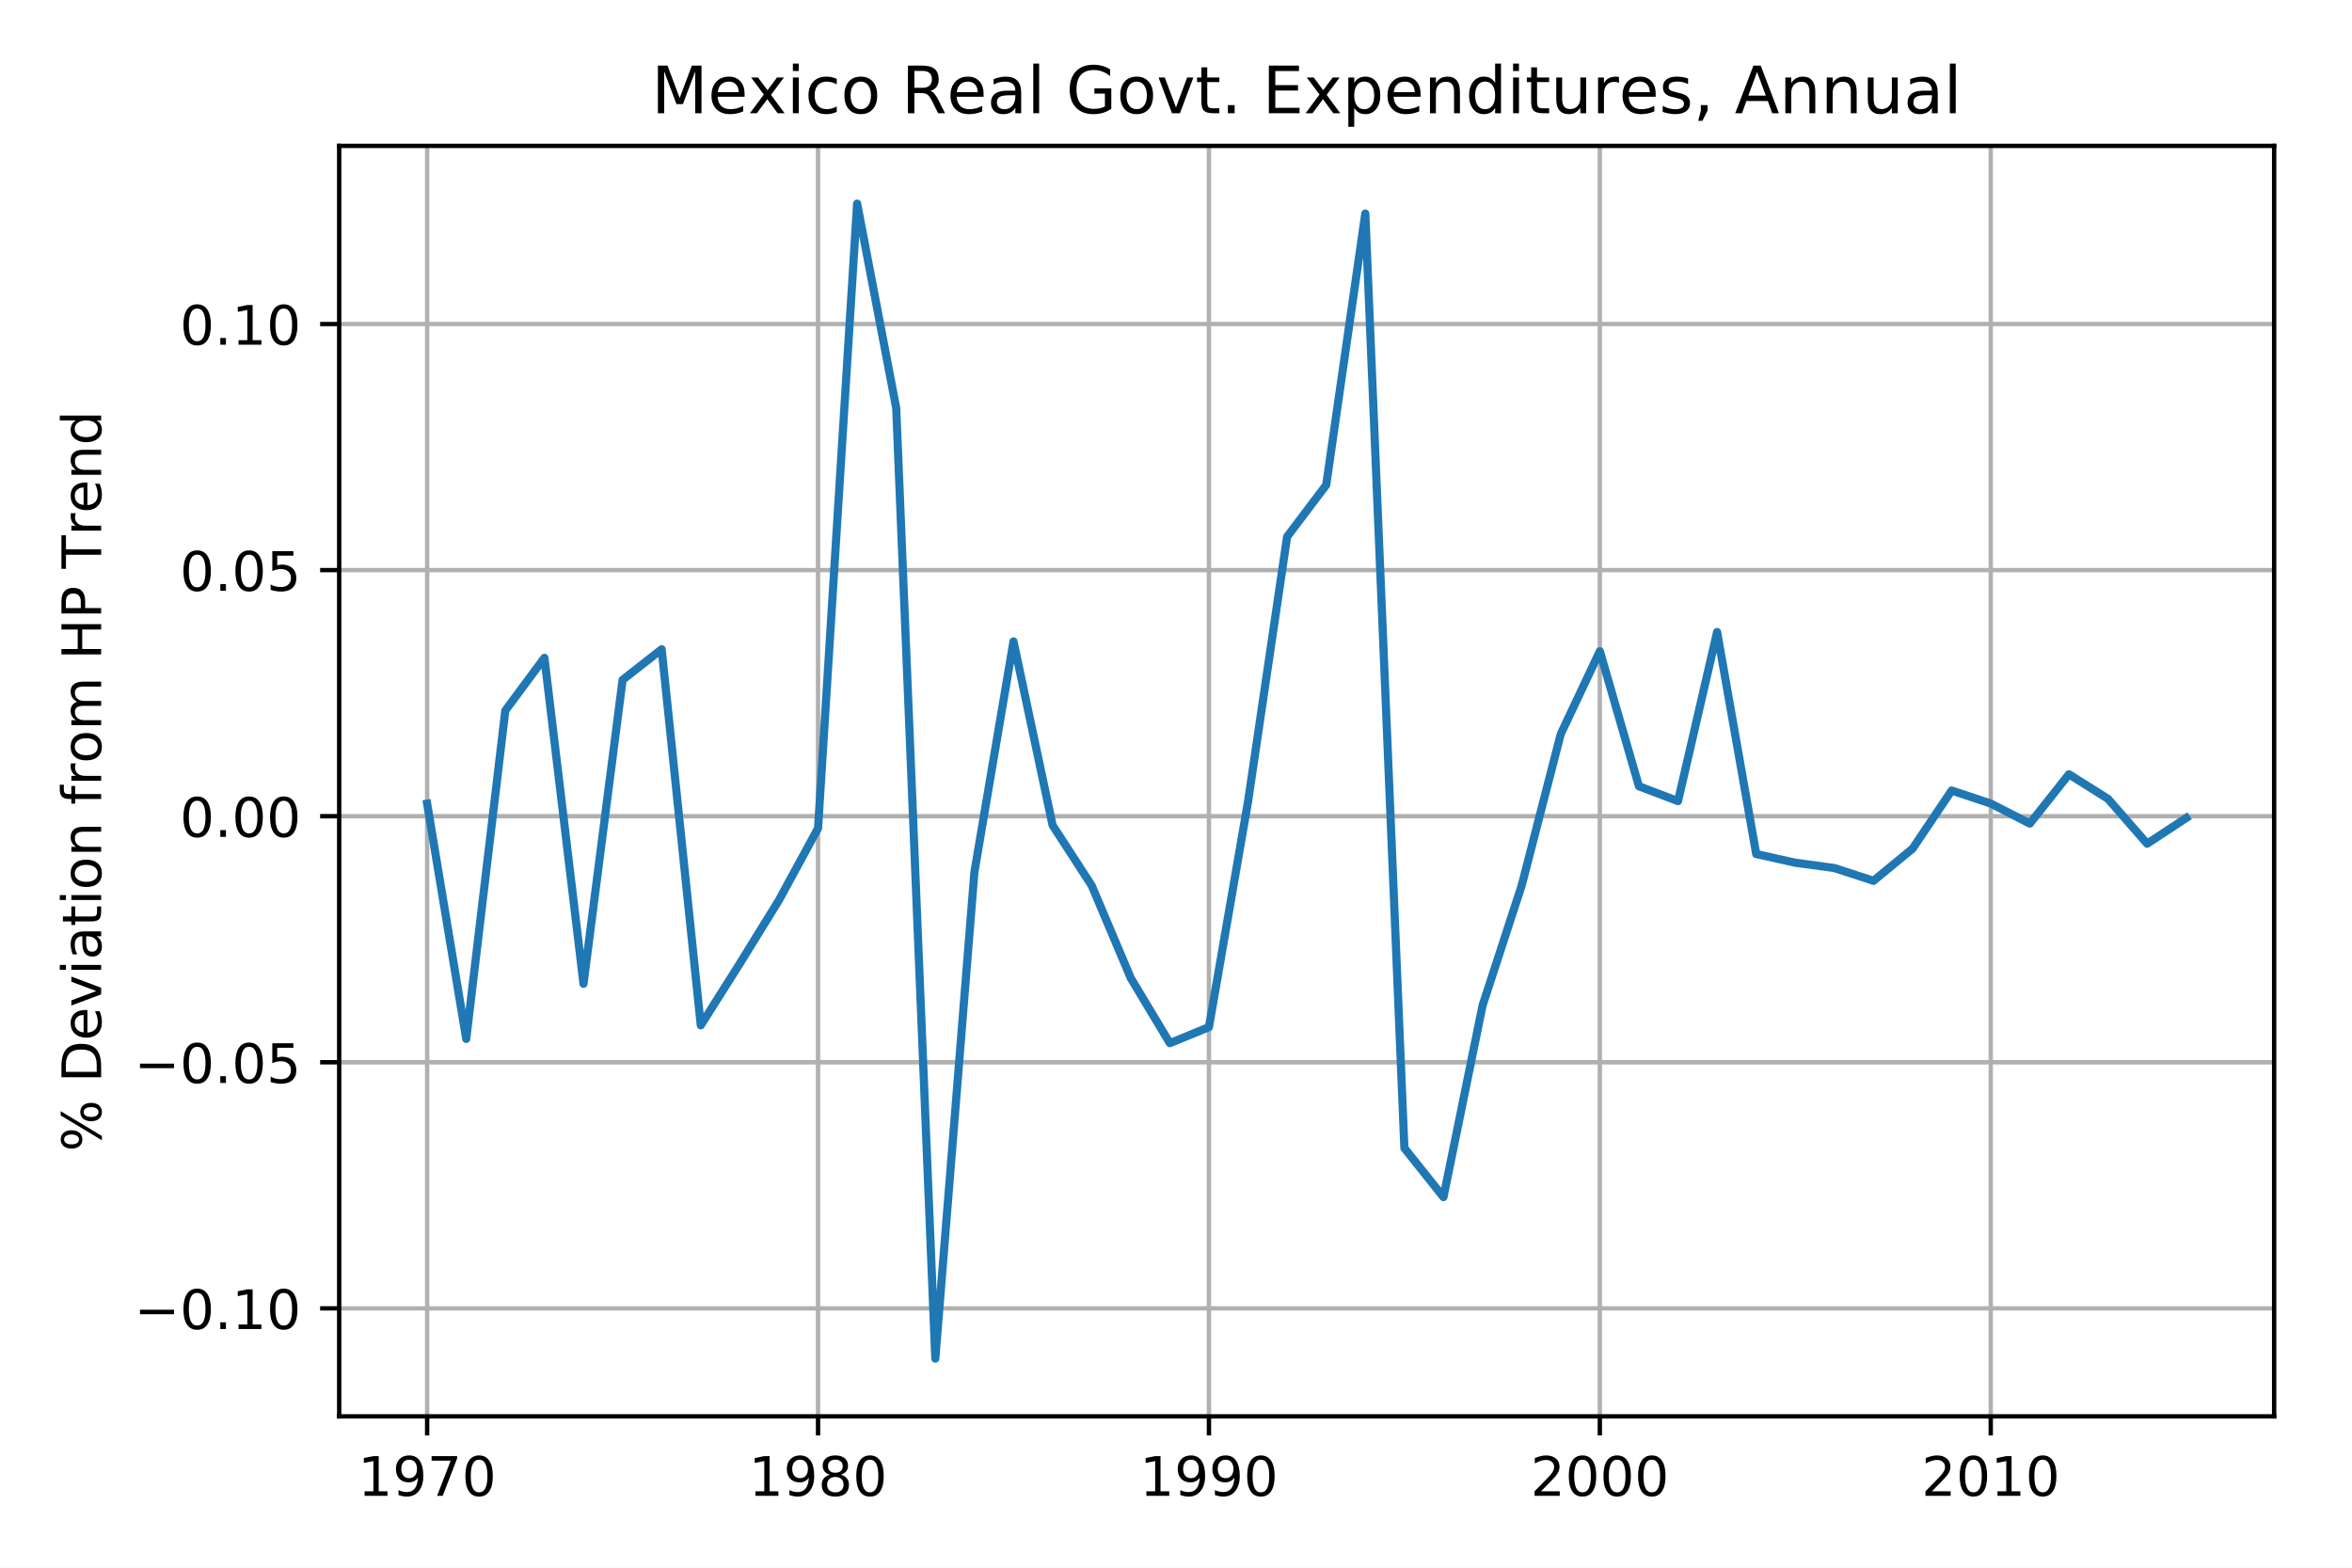
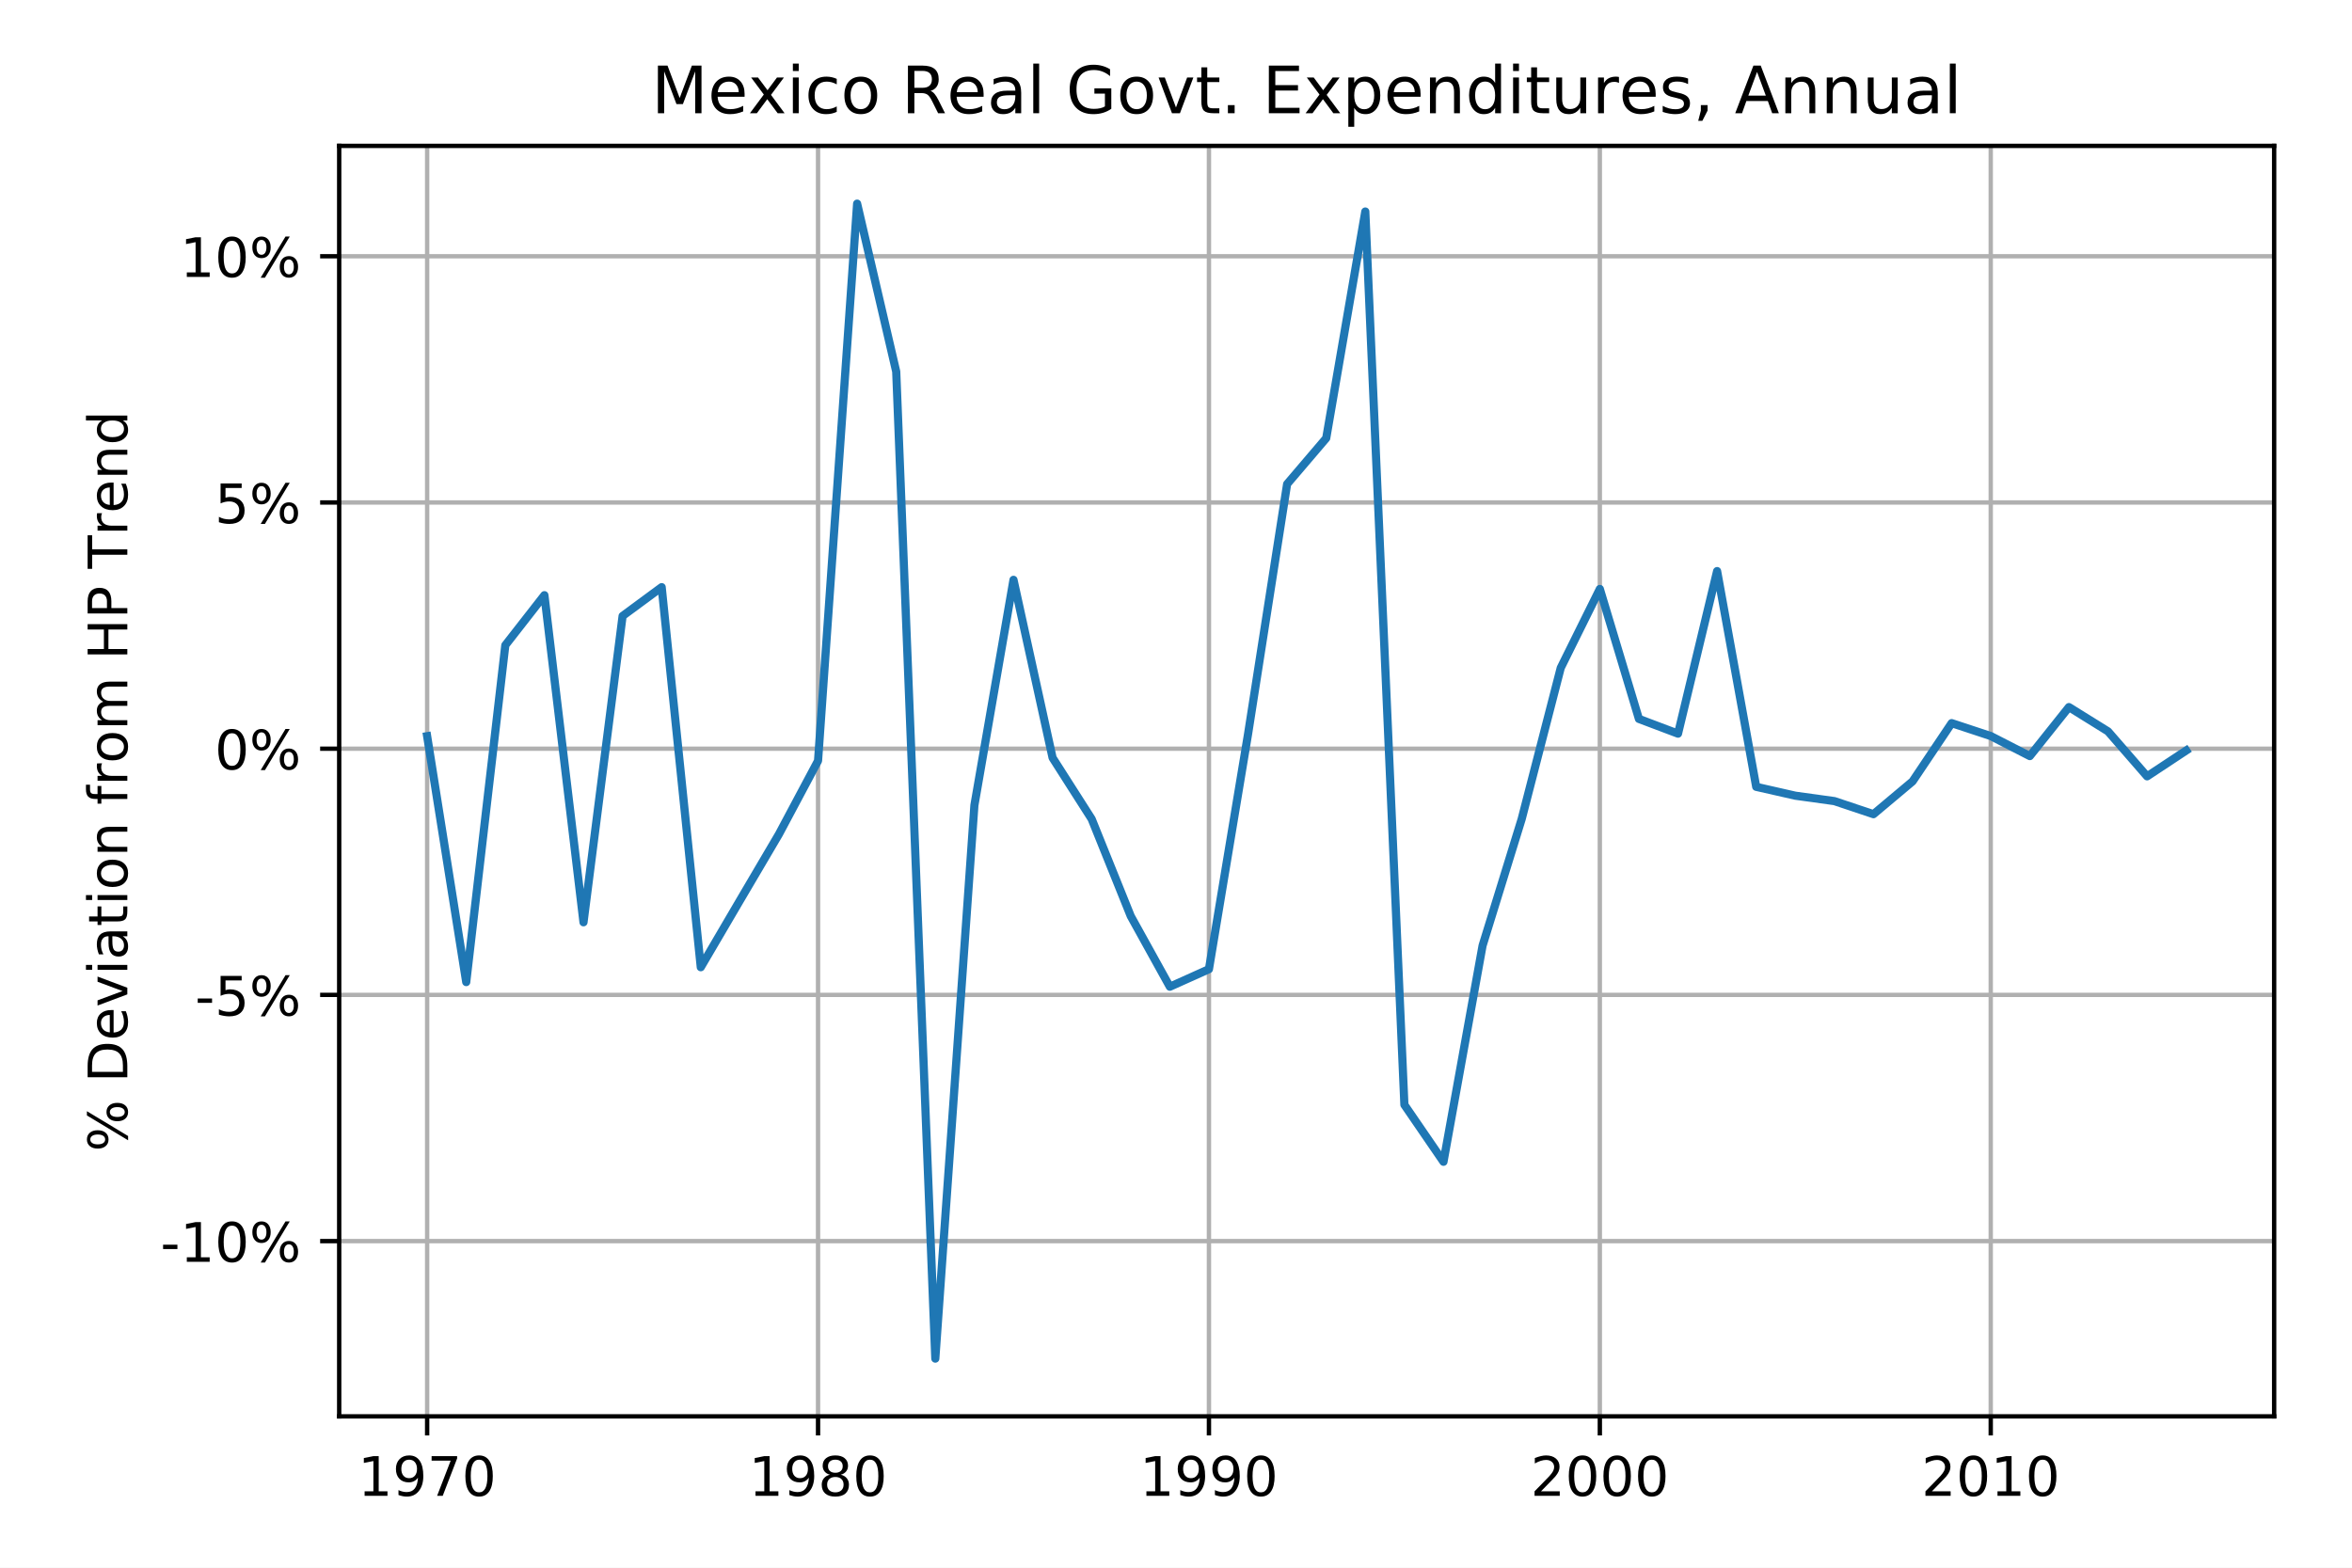
<svg xmlns="http://www.w3.org/2000/svg" xmlns:xlink="http://www.w3.org/1999/xlink" height="288pt" version="1.1" viewBox="0 0 432 288" width="432pt">
  <defs>
    <style type="text/css">
*{stroke-linecap:butt;stroke-linejoin:round;}
  </style>
  </defs>
  <g id="figure_1">
    <g id="patch_1">
      <path d="M 0 288  L 432 288  L 432 0  L 0 0  z " style="fill:#ffffff;" />
    </g>
    <g id="axes_1">
      <g id="patch_2">
        <path d="M 62.3 260.2  L 417.7 260.2  L 417.7 26.8  L 62.3 26.8  z " style="fill:#ffffff;" />
      </g>
      <g id="matplotlib.axis_1">
        <g id="xtick_1">
          <g id="line2d_1">
-             <path clip-path="url(#p94278181dd)" d="M 78.455 260.2  L 78.455 26.8  " style="fill:none;stroke:#b0b0b0;stroke-linecap:square;stroke-width:0.8;" />
+             <path clip-path="url(#pdf211b6770)" d="M 78.455 260.2  L 78.455 26.8  " style="fill:none;stroke:#b0b0b0;stroke-linecap:square;stroke-width:0.8;" />
          </g>
          <g id="line2d_2">
            <defs>
-               <path d="M 0 0  L 0 3.5  " id="m8a1112fc36" style="stroke:#000000;stroke-width:0.8;" />
-             </defs>
-             <g>
-               <use style="stroke:#000000;stroke-width:0.8;" x="78.455" xlink:href="#m8a1112fc36" y="260.2" />
+               <path d="M 0 0  L 0 3.5  " id="m45d773618c" style="stroke:#000000;stroke-width:0.8;" />
+             </defs>
+             <g>
+               <use style="stroke:#000000;stroke-width:0.8;" x="78.455" xlink:href="#m45d773618c" y="260.2" />
            </g>
          </g>
          <g id="text_1">
            <defs>
              <path d="M 12.406 8.297  L 28.516 8.297  L 28.516 63.922  L 10.984 60.406  L 10.984 69.391  L 28.422 72.906  L 38.281 72.906  L 38.281 8.297  L 54.391 8.297  L 54.391 0  L 12.406 0  z " id="DejaVuSans-31" />
              <path d="M 10.984 1.516  L 10.984 10.5  Q 14.703 8.734 18.5 7.812  Q 22.312 6.891 25.984 6.891  Q 35.75 6.891 40.891 13.453  Q 46.047 20.016 46.781 33.406  Q 43.953 29.203 39.594 26.953  Q 35.25 24.703 29.984 24.703  Q 19.047 24.703 12.672 31.312  Q 6.297 37.938 6.297 49.422  Q 6.297 60.641 12.938 67.422  Q 19.578 74.219 30.609 74.219  Q 43.266 74.219 49.922 64.516  Q 56.594 54.828 56.594 36.375  Q 56.594 19.141 48.406 8.859  Q 40.234 -1.422 26.422 -1.422  Q 22.703 -1.422 18.891 -0.688  Q 15.094 0.047 10.984 1.516  z M 30.609 32.422  Q 37.25 32.422 41.125 36.953  Q 45.016 41.5 45.016 49.422  Q 45.016 57.281 41.125 61.844  Q 37.25 66.406 30.609 66.406  Q 23.969 66.406 20.094 61.844  Q 16.219 57.281 16.219 49.422  Q 16.219 41.5 20.094 36.953  Q 23.969 32.422 30.609 32.422  z " id="DejaVuSans-39" />
              <path d="M 8.203 72.906  L 55.078 72.906  L 55.078 68.703  L 28.609 0  L 18.312 0  L 43.219 64.594  L 8.203 64.594  z " id="DejaVuSans-37" />
              <path d="M 31.781 66.406  Q 24.172 66.406 20.328 58.906  Q 16.5 51.422 16.5 36.375  Q 16.5 21.391 20.328 13.891  Q 24.172 6.391 31.781 6.391  Q 39.453 6.391 43.281 13.891  Q 47.125 21.391 47.125 36.375  Q 47.125 51.422 43.281 58.906  Q 39.453 66.406 31.781 66.406  z M 31.781 74.219  Q 44.047 74.219 50.516 64.516  Q 56.984 54.828 56.984 36.375  Q 56.984 17.969 50.516 8.266  Q 44.047 -1.422 31.781 -1.422  Q 19.531 -1.422 13.062 8.266  Q 6.594 17.969 6.594 36.375  Q 6.594 54.828 13.062 64.516  Q 19.531 74.219 31.781 74.219  z " id="DejaVuSans-30" />
            </defs>
            <g transform="translate(65.72955 274.7984)scale(0.1 -0.1)">
              <use xlink:href="#DejaVuSans-31" />
              <use x="63.623" xlink:href="#DejaVuSans-39" />
              <use x="127.246" xlink:href="#DejaVuSans-37" />
              <use x="190.869" xlink:href="#DejaVuSans-30" />
            </g>
          </g>
        </g>
        <g id="xtick_2">
          <g id="line2d_3">
-             <path clip-path="url(#p94278181dd)" d="M 150.253 260.2  L 150.253 26.8  " style="fill:none;stroke:#b0b0b0;stroke-linecap:square;stroke-width:0.8;" />
+             <path clip-path="url(#pdf211b6770)" d="M 150.253 260.2  L 150.253 26.8  " style="fill:none;stroke:#b0b0b0;stroke-linecap:square;stroke-width:0.8;" />
          </g>
          <g id="line2d_4">
            <g>
-               <use style="stroke:#000000;stroke-width:0.8;" x="150.253" xlink:href="#m8a1112fc36" y="260.2" />
+               <use style="stroke:#000000;stroke-width:0.8;" x="150.253" xlink:href="#m45d773618c" y="260.2" />
            </g>
          </g>
          <g id="text_2">
            <defs>
              <path d="M 31.781 34.625  Q 24.75 34.625 20.719 30.859  Q 16.703 27.094 16.703 20.516  Q 16.703 13.922 20.719 10.156  Q 24.75 6.391 31.781 6.391  Q 38.812 6.391 42.859 10.172  Q 46.922 13.969 46.922 20.516  Q 46.922 27.094 42.891 30.859  Q 38.875 34.625 31.781 34.625  z M 21.922 38.812  Q 15.578 40.375 12.031 44.719  Q 8.5 49.078 8.5 55.328  Q 8.5 64.062 14.719 69.141  Q 20.953 74.219 31.781 74.219  Q 42.672 74.219 48.875 69.141  Q 55.078 64.062 55.078 55.328  Q 55.078 49.078 51.531 44.719  Q 48 40.375 41.703 38.812  Q 48.828 37.156 52.797 32.312  Q 56.781 27.484 56.781 20.516  Q 56.781 9.906 50.312 4.234  Q 43.844 -1.422 31.781 -1.422  Q 19.734 -1.422 13.25 4.234  Q 6.781 9.906 6.781 20.516  Q 6.781 27.484 10.781 32.312  Q 14.797 37.156 21.922 38.812  z M 18.312 54.391  Q 18.312 48.734 21.844 45.562  Q 25.391 42.391 31.781 42.391  Q 38.141 42.391 41.719 45.562  Q 45.312 48.734 45.312 54.391  Q 45.312 60.062 41.719 63.234  Q 38.141 66.406 31.781 66.406  Q 25.391 66.406 21.844 63.234  Q 18.312 60.062 18.312 54.391  z " id="DejaVuSans-38" />
            </defs>
            <g transform="translate(137.5275 274.7984)scale(0.1 -0.1)">
              <use xlink:href="#DejaVuSans-31" />
              <use x="63.623" xlink:href="#DejaVuSans-39" />
              <use x="127.246" xlink:href="#DejaVuSans-38" />
              <use x="190.869" xlink:href="#DejaVuSans-30" />
            </g>
          </g>
        </g>
        <g id="xtick_3">
          <g id="line2d_5">
-             <path clip-path="url(#p94278181dd)" d="M 222.051 260.2  L 222.051 26.8  " style="fill:none;stroke:#b0b0b0;stroke-linecap:square;stroke-width:0.8;" />
+             <path clip-path="url(#pdf211b6770)" d="M 222.051 260.2  L 222.051 26.8  " style="fill:none;stroke:#b0b0b0;stroke-linecap:square;stroke-width:0.8;" />
          </g>
          <g id="line2d_6">
            <g>
-               <use style="stroke:#000000;stroke-width:0.8;" x="222.051" xlink:href="#m8a1112fc36" y="260.2" />
+               <use style="stroke:#000000;stroke-width:0.8;" x="222.051" xlink:href="#m45d773618c" y="260.2" />
            </g>
          </g>
          <g id="text_3">
            <g transform="translate(209.3255 274.7984)scale(0.1 -0.1)">
              <use xlink:href="#DejaVuSans-31" />
              <use x="63.623" xlink:href="#DejaVuSans-39" />
              <use x="127.246" xlink:href="#DejaVuSans-39" />
              <use x="190.869" xlink:href="#DejaVuSans-30" />
            </g>
          </g>
        </g>
        <g id="xtick_4">
          <g id="line2d_7">
-             <path clip-path="url(#p94278181dd)" d="M 293.848 260.2  L 293.848 26.8  " style="fill:none;stroke:#b0b0b0;stroke-linecap:square;stroke-width:0.8;" />
+             <path clip-path="url(#pdf211b6770)" d="M 293.848 260.2  L 293.848 26.8  " style="fill:none;stroke:#b0b0b0;stroke-linecap:square;stroke-width:0.8;" />
          </g>
          <g id="line2d_8">
            <g>
-               <use style="stroke:#000000;stroke-width:0.8;" x="293.848" xlink:href="#m8a1112fc36" y="260.2" />
+               <use style="stroke:#000000;stroke-width:0.8;" x="293.848" xlink:href="#m45d773618c" y="260.2" />
            </g>
          </g>
          <g id="text_4">
            <defs>
              <path d="M 19.188 8.297  L 53.609 8.297  L 53.609 0  L 7.328 0  L 7.328 8.297  Q 12.938 14.109 22.625 23.891  Q 32.328 33.688 34.812 36.531  Q 39.547 41.844 41.422 45.531  Q 43.312 49.219 43.312 52.781  Q 43.312 58.594 39.234 62.25  Q 35.156 65.922 28.609 65.922  Q 23.969 65.922 18.812 64.312  Q 13.672 62.703 7.812 59.422  L 7.812 69.391  Q 13.766 71.781 18.938 73  Q 24.125 74.219 28.422 74.219  Q 39.75 74.219 46.484 68.547  Q 53.219 62.891 53.219 53.422  Q 53.219 48.922 51.531 44.891  Q 49.859 40.875 45.406 35.406  Q 44.188 33.984 37.641 27.219  Q 31.109 20.453 19.188 8.297  z " id="DejaVuSans-32" />
            </defs>
            <g transform="translate(281.1235 274.7984)scale(0.1 -0.1)">
              <use xlink:href="#DejaVuSans-32" />
              <use x="63.623" xlink:href="#DejaVuSans-30" />
              <use x="127.246" xlink:href="#DejaVuSans-30" />
              <use x="190.869" xlink:href="#DejaVuSans-30" />
            </g>
          </g>
        </g>
        <g id="xtick_5">
          <g id="line2d_9">
-             <path clip-path="url(#p94278181dd)" d="M 365.646 260.2  L 365.646 26.8  " style="fill:none;stroke:#b0b0b0;stroke-linecap:square;stroke-width:0.8;" />
+             <path clip-path="url(#pdf211b6770)" d="M 365.646 260.2  L 365.646 26.8  " style="fill:none;stroke:#b0b0b0;stroke-linecap:square;stroke-width:0.8;" />
          </g>
          <g id="line2d_10">
            <g>
-               <use style="stroke:#000000;stroke-width:0.8;" x="365.646" xlink:href="#m8a1112fc36" y="260.2" />
+               <use style="stroke:#000000;stroke-width:0.8;" x="365.646" xlink:href="#m45d773618c" y="260.2" />
            </g>
          </g>
          <g id="text_5">
            <g transform="translate(352.9215 274.7984)scale(0.1 -0.1)">
              <use xlink:href="#DejaVuSans-32" />
              <use x="63.623" xlink:href="#DejaVuSans-30" />
              <use x="127.246" xlink:href="#DejaVuSans-31" />
              <use x="190.869" xlink:href="#DejaVuSans-30" />
            </g>
          </g>
        </g>
      </g>
      <g id="matplotlib.axis_2">
        <g id="ytick_1">
          <g id="line2d_11">
-             <path clip-path="url(#p94278181dd)" d="M 62.3 240.358  L 417.7 240.358  " style="fill:none;stroke:#b0b0b0;stroke-linecap:square;stroke-width:0.8;" />
+             <path clip-path="url(#pdf211b6770)" d="M 62.3 228.004  L 417.7 228.004  " style="fill:none;stroke:#b0b0b0;stroke-linecap:square;stroke-width:0.8;" />
          </g>
          <g id="line2d_12">
            <defs>
-               <path d="M 0 0  L -3.5 0  " id="m7bac396499" style="stroke:#000000;stroke-width:0.8;" />
-             </defs>
-             <g>
-               <use style="stroke:#000000;stroke-width:0.8;" x="62.3" xlink:href="#m7bac396499" y="240.358" />
+               <path d="M 0 0  L -3.5 0  " id="m2cf8f15098" style="stroke:#000000;stroke-width:0.8;" />
+             </defs>
+             <g>
+               <use style="stroke:#000000;stroke-width:0.8;" x="62.3" xlink:href="#m2cf8f15098" y="228.004" />
            </g>
          </g>
          <g id="text_6">
            <defs>
-               <path d="M 10.594 35.5  L 73.188 35.5  L 73.188 27.203  L 10.594 27.203  z " id="DejaVuSans-2212" />
-               <path d="M 10.688 12.406  L 21 12.406  L 21 0  L 10.688 0  z " id="DejaVuSans-2e" />
-             </defs>
-             <g transform="translate(24.65469 244.1573)scale(0.1 -0.1)">
-               <use xlink:href="#DejaVuSans-2212" />
-               <use x="83.789" xlink:href="#DejaVuSans-30" />
-               <use x="147.412" xlink:href="#DejaVuSans-2e" />
-               <use x="179.199" xlink:href="#DejaVuSans-31" />
-               <use x="242.822" xlink:href="#DejaVuSans-30" />
+               <path d="M 4.891 31.391  L 31.203 31.391  L 31.203 23.391  L 4.891 23.391  z " id="DejaVuSans-2d" />
+               <path d="M 72.703 32.078  Q 68.453 32.078 66.031 28.469  Q 63.625 24.859 63.625 18.406  Q 63.625 12.062 66.031 8.422  Q 68.453 4.781 72.703 4.781  Q 76.859 4.781 79.266 8.422  Q 81.688 12.062 81.688 18.406  Q 81.688 24.812 79.266 28.438  Q 76.859 32.078 72.703 32.078  z M 72.703 38.281  Q 80.422 38.281 84.953 32.906  Q 89.5 27.547 89.5 18.406  Q 89.5 9.281 84.938 3.922  Q 80.375 -1.422 72.703 -1.422  Q 64.891 -1.422 60.344 3.922  Q 55.812 9.281 55.812 18.406  Q 55.812 27.594 60.375 32.938  Q 64.938 38.281 72.703 38.281  z M 22.312 68.016  Q 18.109 68.016 15.688 64.375  Q 13.281 60.75 13.281 54.391  Q 13.281 47.953 15.672 44.328  Q 18.062 40.719 22.312 40.719  Q 26.562 40.719 28.969 44.328  Q 31.391 47.953 31.391 54.391  Q 31.391 60.688 28.953 64.344  Q 26.516 68.016 22.312 68.016  z M 66.406 74.219  L 74.219 74.219  L 28.609 -1.422  L 20.797 -1.422  z M 22.312 74.219  Q 30.031 74.219 34.609 68.875  Q 39.203 63.531 39.203 54.391  Q 39.203 45.172 34.641 39.844  Q 30.078 34.516 22.312 34.516  Q 14.547 34.516 10.031 39.859  Q 5.516 45.219 5.516 54.391  Q 5.516 63.484 10.047 68.844  Q 14.594 74.219 22.312 74.219  z " id="DejaVuSans-25" />
+             </defs>
+             <g transform="translate(29.46562 231.8031)scale(0.1 -0.1)">
+               <use xlink:href="#DejaVuSans-2d" />
+               <use x="36.084" xlink:href="#DejaVuSans-31" />
+               <use x="99.707" xlink:href="#DejaVuSans-30" />
+               <use x="163.33" xlink:href="#DejaVuSans-25" />
            </g>
          </g>
        </g>
        <g id="ytick_2">
          <g id="line2d_13">
-             <path clip-path="url(#p94278181dd)" d="M 62.3 195.151  L 417.7 195.151  " style="fill:none;stroke:#b0b0b0;stroke-linecap:square;stroke-width:0.8;" />
+             <path clip-path="url(#pdf211b6770)" d="M 62.3 182.772  L 417.7 182.772  " style="fill:none;stroke:#b0b0b0;stroke-linecap:square;stroke-width:0.8;" />
          </g>
          <g id="line2d_14">
            <g>
-               <use style="stroke:#000000;stroke-width:0.8;" x="62.3" xlink:href="#m7bac396499" y="195.151" />
+               <use style="stroke:#000000;stroke-width:0.8;" x="62.3" xlink:href="#m2cf8f15098" y="182.772" />
            </g>
          </g>
          <g id="text_7">
            <defs>
              <path d="M 10.797 72.906  L 49.516 72.906  L 49.516 64.594  L 19.828 64.594  L 19.828 46.734  Q 21.969 47.469 24.109 47.828  Q 26.266 48.188 28.422 48.188  Q 40.625 48.188 47.75 41.5  Q 54.891 34.812 54.891 23.391  Q 54.891 11.625 47.562 5.094  Q 40.234 -1.422 26.906 -1.422  Q 22.312 -1.422 17.547 -0.641  Q 12.797 0.141 7.719 1.703  L 7.719 11.625  Q 12.109 9.234 16.797 8.062  Q 21.484 6.891 26.703 6.891  Q 35.156 6.891 40.078 11.328  Q 45.016 15.766 45.016 23.391  Q 45.016 31 40.078 35.438  Q 35.156 39.891 26.703 39.891  Q 22.75 39.891 18.812 39.016  Q 14.891 38.141 10.797 36.281  z " id="DejaVuSans-35" />
            </defs>
-             <g transform="translate(24.65469 198.95)scale(0.1 -0.1)">
-               <use xlink:href="#DejaVuSans-2212" />
-               <use x="83.789" xlink:href="#DejaVuSans-30" />
-               <use x="147.412" xlink:href="#DejaVuSans-2e" />
-               <use x="179.199" xlink:href="#DejaVuSans-30" />
-               <use x="242.822" xlink:href="#DejaVuSans-35" />
+             <g transform="translate(35.82812 186.5716)scale(0.1 -0.1)">
+               <use xlink:href="#DejaVuSans-2d" />
+               <use x="36.084" xlink:href="#DejaVuSans-35" />
+               <use x="99.707" xlink:href="#DejaVuSans-25" />
            </g>
          </g>
        </g>
        <g id="ytick_3">
          <g id="line2d_15">
-             <path clip-path="url(#p94278181dd)" d="M 62.3 149.944  L 417.7 149.944  " style="fill:none;stroke:#b0b0b0;stroke-linecap:square;stroke-width:0.8;" />
+             <path clip-path="url(#pdf211b6770)" d="M 62.3 137.541  L 417.7 137.541  " style="fill:none;stroke:#b0b0b0;stroke-linecap:square;stroke-width:0.8;" />
          </g>
          <g id="line2d_16">
            <g>
-               <use style="stroke:#000000;stroke-width:0.8;" x="62.3" xlink:href="#m7bac396499" y="149.944" />
+               <use style="stroke:#000000;stroke-width:0.8;" x="62.3" xlink:href="#m2cf8f15098" y="137.541" />
            </g>
          </g>
          <g id="text_8">
-             <g transform="translate(33.03437 153.7428)scale(0.1 -0.1)">
+             <g transform="translate(39.43594 141.3402)scale(0.1 -0.1)">
              <use xlink:href="#DejaVuSans-30" />
-               <use x="63.623" xlink:href="#DejaVuSans-2e" />
-               <use x="95.41" xlink:href="#DejaVuSans-30" />
-               <use x="159.033" xlink:href="#DejaVuSans-30" />
+               <use x="63.623" xlink:href="#DejaVuSans-25" />
            </g>
          </g>
        </g>
        <g id="ytick_4">
          <g id="line2d_17">
-             <path clip-path="url(#p94278181dd)" d="M 62.3 104.736  L 417.7 104.736  " style="fill:none;stroke:#b0b0b0;stroke-linecap:square;stroke-width:0.8;" />
+             <path clip-path="url(#pdf211b6770)" d="M 62.3 92.309  L 417.7 92.309  " style="fill:none;stroke:#b0b0b0;stroke-linecap:square;stroke-width:0.8;" />
          </g>
          <g id="line2d_18">
            <g>
-               <use style="stroke:#000000;stroke-width:0.8;" x="62.3" xlink:href="#m7bac396499" y="104.736" />
+               <use style="stroke:#000000;stroke-width:0.8;" x="62.3" xlink:href="#m2cf8f15098" y="92.309" />
            </g>
          </g>
          <g id="text_9">
-             <g transform="translate(33.03437 108.5355)scale(0.1 -0.1)">
-               <use xlink:href="#DejaVuSans-30" />
-               <use x="63.623" xlink:href="#DejaVuSans-2e" />
-               <use x="95.41" xlink:href="#DejaVuSans-30" />
-               <use x="159.033" xlink:href="#DejaVuSans-35" />
+             <g transform="translate(39.43594 96.10868)scale(0.1 -0.1)">
+               <use xlink:href="#DejaVuSans-35" />
+               <use x="63.623" xlink:href="#DejaVuSans-25" />
            </g>
          </g>
        </g>
        <g id="ytick_5">
          <g id="line2d_19">
-             <path clip-path="url(#p94278181dd)" d="M 62.3 59.529  L 417.7 59.529  " style="fill:none;stroke:#b0b0b0;stroke-linecap:square;stroke-width:0.8;" />
+             <path clip-path="url(#pdf211b6770)" d="M 62.3 47.078  L 417.7 47.078  " style="fill:none;stroke:#b0b0b0;stroke-linecap:square;stroke-width:0.8;" />
          </g>
          <g id="line2d_20">
            <g>
-               <use style="stroke:#000000;stroke-width:0.8;" x="62.3" xlink:href="#m7bac396499" y="59.529" />
+               <use style="stroke:#000000;stroke-width:0.8;" x="62.3" xlink:href="#m2cf8f15098" y="47.078" />
            </g>
          </g>
          <g id="text_10">
-             <g transform="translate(33.03437 63.32827)scale(0.1 -0.1)">
-               <use xlink:href="#DejaVuSans-30" />
-               <use x="63.623" xlink:href="#DejaVuSans-2e" />
-               <use x="95.41" xlink:href="#DejaVuSans-31" />
-               <use x="159.033" xlink:href="#DejaVuSans-30" />
+             <g transform="translate(33.07344 50.87721)scale(0.1 -0.1)">
+               <use xlink:href="#DejaVuSans-31" />
+               <use x="63.623" xlink:href="#DejaVuSans-30" />
+               <use x="127.246" xlink:href="#DejaVuSans-25" />
            </g>
          </g>
        </g>
        <g id="text_11">
          <defs>
-             <path d="M 72.703 32.078  Q 68.453 32.078 66.031 28.469  Q 63.625 24.859 63.625 18.406  Q 63.625 12.062 66.031 8.422  Q 68.453 4.781 72.703 4.781  Q 76.859 4.781 79.266 8.422  Q 81.688 12.062 81.688 18.406  Q 81.688 24.812 79.266 28.438  Q 76.859 32.078 72.703 32.078  z M 72.703 38.281  Q 80.422 38.281 84.953 32.906  Q 89.5 27.547 89.5 18.406  Q 89.5 9.281 84.938 3.922  Q 80.375 -1.422 72.703 -1.422  Q 64.891 -1.422 60.344 3.922  Q 55.812 9.281 55.812 18.406  Q 55.812 27.594 60.375 32.938  Q 64.938 38.281 72.703 38.281  z M 22.312 68.016  Q 18.109 68.016 15.688 64.375  Q 13.281 60.75 13.281 54.391  Q 13.281 47.953 15.672 44.328  Q 18.062 40.719 22.312 40.719  Q 26.562 40.719 28.969 44.328  Q 31.391 47.953 31.391 54.391  Q 31.391 60.688 28.953 64.344  Q 26.516 68.016 22.312 68.016  z M 66.406 74.219  L 74.219 74.219  L 28.609 -1.422  L 20.797 -1.422  z M 22.312 74.219  Q 30.031 74.219 34.609 68.875  Q 39.203 63.531 39.203 54.391  Q 39.203 45.172 34.641 39.844  Q 30.078 34.516 22.312 34.516  Q 14.547 34.516 10.031 39.859  Q 5.516 45.219 5.516 54.391  Q 5.516 63.484 10.047 68.844  Q 14.594 74.219 22.312 74.219  z " id="DejaVuSans-25" />
            <path id="DejaVuSans-20" />
            <path d="M 19.672 64.797  L 19.672 8.109  L 31.594 8.109  Q 46.688 8.109 53.688 14.938  Q 60.688 21.781 60.688 36.531  Q 60.688 51.172 53.688 57.984  Q 46.688 64.797 31.594 64.797  z M 9.812 72.906  L 30.078 72.906  Q 51.266 72.906 61.172 64.094  Q 71.094 55.281 71.094 36.531  Q 71.094 17.672 61.125 8.828  Q 51.172 0 30.078 0  L 9.812 0  z " id="DejaVuSans-44" />
            <path d="M 56.203 29.594  L 56.203 25.203  L 14.891 25.203  Q 15.484 15.922 20.484 11.062  Q 25.484 6.203 34.422 6.203  Q 39.594 6.203 44.453 7.469  Q 49.312 8.734 54.109 11.281  L 54.109 2.781  Q 49.266 0.734 44.188 -0.344  Q 39.109 -1.422 33.891 -1.422  Q 20.797 -1.422 13.156 6.188  Q 5.516 13.812 5.516 26.812  Q 5.516 40.234 12.766 48.109  Q 20.016 56 32.328 56  Q 43.359 56 49.781 48.891  Q 56.203 41.797 56.203 29.594  z M 47.219 32.234  Q 47.125 39.594 43.094 43.984  Q 39.062 48.391 32.422 48.391  Q 24.906 48.391 20.391 44.141  Q 15.875 39.891 15.188 32.172  z " id="DejaVuSans-65" />
            <path d="M 2.984 54.688  L 12.5 54.688  L 29.594 8.797  L 46.688 54.688  L 56.203 54.688  L 35.688 0  L 23.484 0  z " id="DejaVuSans-76" />
            <path d="M 9.422 54.688  L 18.406 54.688  L 18.406 0  L 9.422 0  z M 9.422 75.984  L 18.406 75.984  L 18.406 64.594  L 9.422 64.594  z " id="DejaVuSans-69" />
            <path d="M 34.281 27.484  Q 23.391 27.484 19.188 25  Q 14.984 22.516 14.984 16.5  Q 14.984 11.719 18.141 8.906  Q 21.297 6.109 26.703 6.109  Q 34.188 6.109 38.703 11.406  Q 43.219 16.703 43.219 25.484  L 43.219 27.484  z M 52.203 31.203  L 52.203 0  L 43.219 0  L 43.219 8.297  Q 40.141 3.328 35.547 0.953  Q 30.953 -1.422 24.312 -1.422  Q 15.922 -1.422 10.953 3.297  Q 6 8.016 6 15.922  Q 6 25.141 12.172 29.828  Q 18.359 34.516 30.609 34.516  L 43.219 34.516  L 43.219 35.406  Q 43.219 41.609 39.141 45  Q 35.062 48.391 27.688 48.391  Q 23 48.391 18.547 47.266  Q 14.109 46.141 10.016 43.891  L 10.016 52.203  Q 14.938 54.109 19.578 55.047  Q 24.219 56 28.609 56  Q 40.484 56 46.344 49.844  Q 52.203 43.703 52.203 31.203  z " id="DejaVuSans-61" />
            <path d="M 18.312 70.219  L 18.312 54.688  L 36.812 54.688  L 36.812 47.703  L 18.312 47.703  L 18.312 18.016  Q 18.312 11.328 20.141 9.422  Q 21.969 7.516 27.594 7.516  L 36.812 7.516  L 36.812 0  L 27.594 0  Q 17.188 0 13.234 3.875  Q 9.281 7.766 9.281 18.016  L 9.281 47.703  L 2.688 47.703  L 2.688 54.688  L 9.281 54.688  L 9.281 70.219  z " id="DejaVuSans-74" />
            <path d="M 30.609 48.391  Q 23.391 48.391 19.188 42.75  Q 14.984 37.109 14.984 27.297  Q 14.984 17.484 19.156 11.844  Q 23.344 6.203 30.609 6.203  Q 37.797 6.203 41.984 11.859  Q 46.188 17.531 46.188 27.297  Q 46.188 37.016 41.984 42.703  Q 37.797 48.391 30.609 48.391  z M 30.609 56  Q 42.328 56 49.016 48.375  Q 55.719 40.766 55.719 27.297  Q 55.719 13.875 49.016 6.219  Q 42.328 -1.422 30.609 -1.422  Q 18.844 -1.422 12.172 6.219  Q 5.516 13.875 5.516 27.297  Q 5.516 40.766 12.172 48.375  Q 18.844 56 30.609 56  z " id="DejaVuSans-6f" />
            <path d="M 54.891 33.016  L 54.891 0  L 45.906 0  L 45.906 32.719  Q 45.906 40.484 42.875 44.328  Q 39.844 48.188 33.797 48.188  Q 26.516 48.188 22.312 43.547  Q 18.109 38.922 18.109 30.906  L 18.109 0  L 9.078 0  L 9.078 54.688  L 18.109 54.688  L 18.109 46.188  Q 21.344 51.125 25.703 53.562  Q 30.078 56 35.797 56  Q 45.219 56 50.047 50.172  Q 54.891 44.344 54.891 33.016  z " id="DejaVuSans-6e" />
            <path d="M 37.109 75.984  L 37.109 68.5  L 28.516 68.5  Q 23.688 68.5 21.797 66.547  Q 19.922 64.594 19.922 59.516  L 19.922 54.688  L 34.719 54.688  L 34.719 47.703  L 19.922 47.703  L 19.922 0  L 10.891 0  L 10.891 47.703  L 2.297 47.703  L 2.297 54.688  L 10.891 54.688  L 10.891 58.5  Q 10.891 67.625 15.141 71.797  Q 19.391 75.984 28.609 75.984  z " id="DejaVuSans-66" />
            <path d="M 41.109 46.297  Q 39.594 47.172 37.812 47.578  Q 36.031 48 33.891 48  Q 26.266 48 22.188 43.047  Q 18.109 38.094 18.109 28.812  L 18.109 0  L 9.078 0  L 9.078 54.688  L 18.109 54.688  L 18.109 46.188  Q 20.953 51.172 25.484 53.578  Q 30.031 56 36.531 56  Q 37.453 56 38.578 55.875  Q 39.703 55.766 41.062 55.516  z " id="DejaVuSans-72" />
            <path d="M 52 44.188  Q 55.375 50.25 60.062 53.125  Q 64.75 56 71.094 56  Q 79.641 56 84.281 50.016  Q 88.922 44.047 88.922 33.016  L 88.922 0  L 79.891 0  L 79.891 32.719  Q 79.891 40.578 77.094 44.375  Q 74.312 48.188 68.609 48.188  Q 61.625 48.188 57.562 43.547  Q 53.516 38.922 53.516 30.906  L 53.516 0  L 44.484 0  L 44.484 32.719  Q 44.484 40.625 41.703 44.406  Q 38.922 48.188 33.109 48.188  Q 26.219 48.188 22.156 43.531  Q 18.109 38.875 18.109 30.906  L 18.109 0  L 9.078 0  L 9.078 54.688  L 18.109 54.688  L 18.109 46.188  Q 21.188 51.219 25.484 53.609  Q 29.781 56 35.688 56  Q 41.656 56 45.828 52.969  Q 50 49.953 52 44.188  z " id="DejaVuSans-6d" />
            <path d="M 9.812 72.906  L 19.672 72.906  L 19.672 43.016  L 55.516 43.016  L 55.516 72.906  L 65.375 72.906  L 65.375 0  L 55.516 0  L 55.516 34.719  L 19.672 34.719  L 19.672 0  L 9.812 0  z " id="DejaVuSans-48" />
            <path d="M 19.672 64.797  L 19.672 37.406  L 32.078 37.406  Q 38.969 37.406 42.719 40.969  Q 46.484 44.531 46.484 51.125  Q 46.484 57.672 42.719 61.234  Q 38.969 64.797 32.078 64.797  z M 9.812 72.906  L 32.078 72.906  Q 44.344 72.906 50.609 67.359  Q 56.891 61.812 56.891 51.125  Q 56.891 40.328 50.609 34.812  Q 44.344 29.297 32.078 29.297  L 19.672 29.297  L 19.672 0  L 9.812 0  z " id="DejaVuSans-50" />
            <path d="M -0.297 72.906  L 61.375 72.906  L 61.375 64.594  L 35.5 64.594  L 35.5 0  L 25.594 0  L 25.594 64.594  L -0.297 64.594  z " id="DejaVuSans-54" />
            <path d="M 45.406 46.391  L 45.406 75.984  L 54.391 75.984  L 54.391 0  L 45.406 0  L 45.406 8.203  Q 42.578 3.328 38.25 0.953  Q 33.938 -1.422 27.875 -1.422  Q 17.969 -1.422 11.734 6.484  Q 5.516 14.406 5.516 27.297  Q 5.516 40.188 11.734 48.094  Q 17.969 56 27.875 56  Q 33.938 56 38.25 53.625  Q 42.578 51.266 45.406 46.391  z M 14.797 27.297  Q 14.797 17.391 18.875 11.75  Q 22.953 6.109 30.078 6.109  Q 37.203 6.109 41.297 11.75  Q 45.406 17.391 45.406 27.297  Q 45.406 37.203 41.297 42.844  Q 37.203 48.484 30.078 48.484  Q 22.953 48.484 18.875 42.844  Q 14.797 37.203 14.797 27.297  z " id="DejaVuSans-64" />
          </defs>
-           <g transform="translate(18.575 211.5586)rotate(-90)scale(0.1 -0.1)">
+           <g transform="translate(23.38594 211.5586)rotate(-90)scale(0.1 -0.1)">
            <use xlink:href="#DejaVuSans-25" />
            <use x="95.02" xlink:href="#DejaVuSans-20" />
            <use x="126.807" xlink:href="#DejaVuSans-44" />
            <use x="203.809" xlink:href="#DejaVuSans-65" />
            <use x="265.332" xlink:href="#DejaVuSans-76" />
            <use x="324.512" xlink:href="#DejaVuSans-69" />
            <use x="352.295" xlink:href="#DejaVuSans-61" />
            <use x="413.574" xlink:href="#DejaVuSans-74" />
            <use x="452.783" xlink:href="#DejaVuSans-69" />
            <use x="480.566" xlink:href="#DejaVuSans-6f" />
            <use x="541.748" xlink:href="#DejaVuSans-6e" />
            <use x="605.127" xlink:href="#DejaVuSans-20" />
            <use x="636.914" xlink:href="#DejaVuSans-66" />
            <use x="672.119" xlink:href="#DejaVuSans-72" />
            <use x="713.201" xlink:href="#DejaVuSans-6f" />
            <use x="774.383" xlink:href="#DejaVuSans-6d" />
            <use x="871.795" xlink:href="#DejaVuSans-20" />
            <use x="903.582" xlink:href="#DejaVuSans-48" />
            <use x="978.777" xlink:href="#DejaVuSans-50" />
            <use x="1039.08" xlink:href="#DejaVuSans-20" />
            <use x="1070.867" xlink:href="#DejaVuSans-54" />
            <use x="1131.732" xlink:href="#DejaVuSans-72" />
            <use x="1172.814" xlink:href="#DejaVuSans-65" />
            <use x="1234.338" xlink:href="#DejaVuSans-6e" />
            <use x="1297.717" xlink:href="#DejaVuSans-64" />
          </g>
        </g>
      </g>
      <g id="line2d_21">
-         <path clip-path="url(#p94278181dd)" d="M 78.455 147.643  L 85.634 190.859  L 92.814 130.539  L 99.994 120.849  L 107.174 180.733  L 114.354 124.9  L 121.533 119.278  L 128.713 188.364  L 135.893 176.994  L 143.073 165.367  L 150.253 152.162  L 157.432 37.409  L 164.612 74.966  L 171.792 249.591  L 178.972 160.206  L 186.152 117.839  L 193.331 151.61  L 200.511 162.676  L 207.691 179.676  L 214.871 191.636  L 222.051 188.692  L 229.23 147.271  L 236.41 98.591  L 243.59 89.097  L 250.77 39.237  L 257.949 210.919  L 265.129 219.922  L 272.309 184.71  L 279.489 162.69  L 286.669 134.854  L 293.848 119.635  L 301.028 144.443  L 308.208 147.175  L 315.388 116.115  L 322.568 156.891  L 329.747 158.491  L 336.927 159.467  L 344.107 161.812  L 351.287 155.908  L 358.467 145.227  L 365.646 147.616  L 372.826 151.302  L 380.006 142.241  L 387.186 146.755  L 394.366 154.993  L 401.545 150.28  " style="fill:none;stroke:#1f77b4;stroke-linecap:square;stroke-width:1.5;" />
+         <path clip-path="url(#pdf211b6770)" d="M 78.455 135.245  L 85.634 180.419  L 92.814 118.534  L 99.994 109.339  L 107.174 169.433  L 114.354 113.159  L 121.533 107.865  L 128.713 177.687  L 135.893 165.441  L 143.073 153.24  L 150.253 139.766  L 157.432 37.409  L 164.612 68.268  L 171.792 249.591  L 178.972 147.927  L 186.152 106.52  L 193.331 139.212  L 200.511 150.462  L 207.691 168.301  L 214.871 181.272  L 222.051 178.046  L 229.23 134.875  L 236.41 88.922  L 243.59 80.501  L 250.77 38.858  L 257.949 202.961  L 265.129 213.431  L 272.309 173.717  L 279.489 150.476  L 286.669 122.691  L 293.848 108.2  L 301.028 132.071  L 308.208 134.78  L 315.388 104.915  L 322.568 144.546  L 329.747 146.175  L 336.927 147.171  L 344.107 149.574  L 351.287 143.548  L 358.467 132.846  L 365.646 135.218  L 372.826 138.902  L 380.006 129.9  L 387.186 134.362  L 394.366 142.621  L 401.545 137.878  " style="fill:none;stroke:#1f77b4;stroke-linecap:square;stroke-width:1.5;" />
      </g>
      <g id="patch_3">
        <path d="M 62.3 260.2  L 62.3 26.8  " style="fill:none;stroke:#000000;stroke-linecap:square;stroke-linejoin:miter;stroke-width:0.8;" />
      </g>
      <g id="patch_4">
        <path d="M 417.7 260.2  L 417.7 26.8  " style="fill:none;stroke:#000000;stroke-linecap:square;stroke-linejoin:miter;stroke-width:0.8;" />
      </g>
      <g id="patch_5">
        <path d="M 62.3 260.2  L 417.7 260.2  " style="fill:none;stroke:#000000;stroke-linecap:square;stroke-linejoin:miter;stroke-width:0.8;" />
      </g>
      <g id="patch_6">
        <path d="M 62.3 26.8  L 417.7 26.8  " style="fill:none;stroke:#000000;stroke-linecap:square;stroke-linejoin:miter;stroke-width:0.8;" />
      </g>
      <g id="text_12">
        <defs>
          <path d="M 9.812 72.906  L 24.516 72.906  L 43.109 23.297  L 61.812 72.906  L 76.516 72.906  L 76.516 0  L 66.891 0  L 66.891 64.016  L 48.094 14.016  L 38.188 14.016  L 19.391 64.016  L 19.391 0  L 9.812 0  z " id="DejaVuSans-4d" />
          <path d="M 54.891 54.688  L 35.109 28.078  L 55.906 0  L 45.312 0  L 29.391 21.484  L 13.484 0  L 2.875 0  L 24.125 28.609  L 4.688 54.688  L 15.281 54.688  L 29.781 35.203  L 44.281 54.688  z " id="DejaVuSans-78" />
          <path d="M 48.781 52.594  L 48.781 44.188  Q 44.969 46.297 41.141 47.344  Q 37.312 48.391 33.406 48.391  Q 24.656 48.391 19.812 42.844  Q 14.984 37.312 14.984 27.297  Q 14.984 17.281 19.812 11.734  Q 24.656 6.203 33.406 6.203  Q 37.312 6.203 41.141 7.25  Q 44.969 8.297 48.781 10.406  L 48.781 2.094  Q 45.016 0.344 40.984 -0.531  Q 36.969 -1.422 32.422 -1.422  Q 20.062 -1.422 12.781 6.344  Q 5.516 14.109 5.516 27.297  Q 5.516 40.672 12.859 48.328  Q 20.219 56 33.016 56  Q 37.156 56 41.109 55.141  Q 45.062 54.297 48.781 52.594  z " id="DejaVuSans-63" />
          <path d="M 44.391 34.188  Q 47.562 33.109 50.562 29.594  Q 53.562 26.078 56.594 19.922  L 66.609 0  L 56 0  L 46.688 18.703  Q 43.062 26.031 39.672 28.422  Q 36.281 30.812 30.422 30.812  L 19.672 30.812  L 19.672 0  L 9.812 0  L 9.812 72.906  L 32.078 72.906  Q 44.578 72.906 50.734 67.672  Q 56.891 62.453 56.891 51.906  Q 56.891 45.016 53.688 40.469  Q 50.484 35.938 44.391 34.188  z M 19.672 64.797  L 19.672 38.922  L 32.078 38.922  Q 39.203 38.922 42.844 42.219  Q 46.484 45.516 46.484 51.906  Q 46.484 58.297 42.844 61.547  Q 39.203 64.797 32.078 64.797  z " id="DejaVuSans-52" />
          <path d="M 9.422 75.984  L 18.406 75.984  L 18.406 0  L 9.422 0  z " id="DejaVuSans-6c" />
          <path d="M 59.516 10.406  L 59.516 29.984  L 43.406 29.984  L 43.406 38.094  L 69.281 38.094  L 69.281 6.781  Q 63.578 2.734 56.688 0.656  Q 49.812 -1.422 42 -1.422  Q 24.906 -1.422 15.25 8.562  Q 5.609 18.562 5.609 36.375  Q 5.609 54.25 15.25 64.234  Q 24.906 74.219 42 74.219  Q 49.125 74.219 55.547 72.453  Q 61.969 70.703 67.391 67.281  L 67.391 56.781  Q 61.922 61.422 55.766 63.766  Q 49.609 66.109 42.828 66.109  Q 29.438 66.109 22.719 58.641  Q 16.016 51.172 16.016 36.375  Q 16.016 21.625 22.719 14.156  Q 29.438 6.688 42.828 6.688  Q 48.047 6.688 52.141 7.594  Q 56.25 8.5 59.516 10.406  z " id="DejaVuSans-47" />
+           <path d="M 10.688 12.406  L 21 12.406  L 21 0  L 10.688 0  z " id="DejaVuSans-2e" />
          <path d="M 9.812 72.906  L 55.906 72.906  L 55.906 64.594  L 19.672 64.594  L 19.672 43.016  L 54.391 43.016  L 54.391 34.719  L 19.672 34.719  L 19.672 8.297  L 56.781 8.297  L 56.781 0  L 9.812 0  z " id="DejaVuSans-45" />
          <path d="M 18.109 8.203  L 18.109 -20.797  L 9.078 -20.797  L 9.078 54.688  L 18.109 54.688  L 18.109 46.391  Q 20.953 51.266 25.266 53.625  Q 29.594 56 35.594 56  Q 45.562 56 51.781 48.094  Q 58.016 40.188 58.016 27.297  Q 58.016 14.406 51.781 6.484  Q 45.562 -1.422 35.594 -1.422  Q 29.594 -1.422 25.266 0.953  Q 20.953 3.328 18.109 8.203  z M 48.688 27.297  Q 48.688 37.203 44.609 42.844  Q 40.531 48.484 33.406 48.484  Q 26.266 48.484 22.188 42.844  Q 18.109 37.203 18.109 27.297  Q 18.109 17.391 22.188 11.75  Q 26.266 6.109 33.406 6.109  Q 40.531 6.109 44.609 11.75  Q 48.688 17.391 48.688 27.297  z " id="DejaVuSans-70" />
          <path d="M 8.5 21.578  L 8.5 54.688  L 17.484 54.688  L 17.484 21.922  Q 17.484 14.156 20.5 10.266  Q 23.531 6.391 29.594 6.391  Q 36.859 6.391 41.078 11.031  Q 45.312 15.672 45.312 23.688  L 45.312 54.688  L 54.297 54.688  L 54.297 0  L 45.312 0  L 45.312 8.406  Q 42.047 3.422 37.719 1  Q 33.406 -1.422 27.688 -1.422  Q 18.266 -1.422 13.375 4.438  Q 8.5 10.297 8.5 21.578  z M 31.109 56  z " id="DejaVuSans-75" />
          <path d="M 44.281 53.078  L 44.281 44.578  Q 40.484 46.531 36.375 47.5  Q 32.281 48.484 27.875 48.484  Q 21.188 48.484 17.844 46.438  Q 14.5 44.391 14.5 40.281  Q 14.5 37.156 16.891 35.375  Q 19.281 33.594 26.516 31.984  L 29.594 31.297  Q 39.156 29.25 43.188 25.516  Q 47.219 21.781 47.219 15.094  Q 47.219 7.469 41.188 3.016  Q 35.156 -1.422 24.609 -1.422  Q 20.219 -1.422 15.453 -0.562  Q 10.688 0.297 5.422 2  L 5.422 11.281  Q 10.406 8.688 15.234 7.391  Q 20.062 6.109 24.812 6.109  Q 31.156 6.109 34.562 8.281  Q 37.984 10.453 37.984 14.406  Q 37.984 18.062 35.516 20.016  Q 33.062 21.969 24.703 23.781  L 21.578 24.516  Q 13.234 26.266 9.516 29.906  Q 5.812 33.547 5.812 39.891  Q 5.812 47.609 11.281 51.797  Q 16.75 56 26.812 56  Q 31.781 56 36.172 55.266  Q 40.578 54.547 44.281 53.078  z " id="DejaVuSans-73" />
          <path d="M 11.719 12.406  L 22.016 12.406  L 22.016 4  L 14.016 -11.625  L 7.719 -11.625  L 11.719 4  z " id="DejaVuSans-2c" />
          <path d="M 34.188 63.188  L 20.797 26.906  L 47.609 26.906  z M 28.609 72.906  L 39.797 72.906  L 67.578 0  L 57.328 0  L 50.688 18.703  L 17.828 18.703  L 11.188 0  L 0.781 0  z " id="DejaVuSans-41" />
        </defs>
        <g transform="translate(119.6634 20.8)scale(0.12 -0.12)">
          <use xlink:href="#DejaVuSans-4d" />
          <use x="86.279" xlink:href="#DejaVuSans-65" />
          <use x="147.787" xlink:href="#DejaVuSans-78" />
          <use x="206.967" xlink:href="#DejaVuSans-69" />
          <use x="234.75" xlink:href="#DejaVuSans-63" />
          <use x="289.73" xlink:href="#DejaVuSans-6f" />
          <use x="350.912" xlink:href="#DejaVuSans-20" />
          <use x="382.699" xlink:href="#DejaVuSans-52" />
          <use x="452.119" xlink:href="#DejaVuSans-65" />
          <use x="513.643" xlink:href="#DejaVuSans-61" />
          <use x="574.922" xlink:href="#DejaVuSans-6c" />
          <use x="602.705" xlink:href="#DejaVuSans-20" />
          <use x="634.492" xlink:href="#DejaVuSans-47" />
          <use x="711.982" xlink:href="#DejaVuSans-6f" />
          <use x="773.164" xlink:href="#DejaVuSans-76" />
          <use x="832.344" xlink:href="#DejaVuSans-74" />
          <use x="871.553" xlink:href="#DejaVuSans-2e" />
          <use x="903.34" xlink:href="#DejaVuSans-20" />
          <use x="935.127" xlink:href="#DejaVuSans-45" />
          <use x="998.311" xlink:href="#DejaVuSans-78" />
          <use x="1057.49" xlink:href="#DejaVuSans-70" />
          <use x="1120.967" xlink:href="#DejaVuSans-65" />
          <use x="1182.49" xlink:href="#DejaVuSans-6e" />
          <use x="1245.869" xlink:href="#DejaVuSans-64" />
          <use x="1309.346" xlink:href="#DejaVuSans-69" />
          <use x="1337.129" xlink:href="#DejaVuSans-74" />
          <use x="1376.338" xlink:href="#DejaVuSans-75" />
          <use x="1439.717" xlink:href="#DejaVuSans-72" />
          <use x="1480.799" xlink:href="#DejaVuSans-65" />
          <use x="1542.322" xlink:href="#DejaVuSans-73" />
          <use x="1594.422" xlink:href="#DejaVuSans-2c" />
          <use x="1626.209" xlink:href="#DejaVuSans-20" />
          <use x="1657.996" xlink:href="#DejaVuSans-41" />
          <use x="1726.404" xlink:href="#DejaVuSans-6e" />
          <use x="1789.783" xlink:href="#DejaVuSans-6e" />
          <use x="1853.162" xlink:href="#DejaVuSans-75" />
          <use x="1916.541" xlink:href="#DejaVuSans-61" />
          <use x="1977.82" xlink:href="#DejaVuSans-6c" />
        </g>
      </g>
    </g>
  </g>
  <defs>
-     <clipPath id="p94278181dd">
+     <clipPath id="pdf211b6770">
      <rect height="233.4" width="355.4" x="62.3" y="26.8" />
    </clipPath>
  </defs>
</svg>
